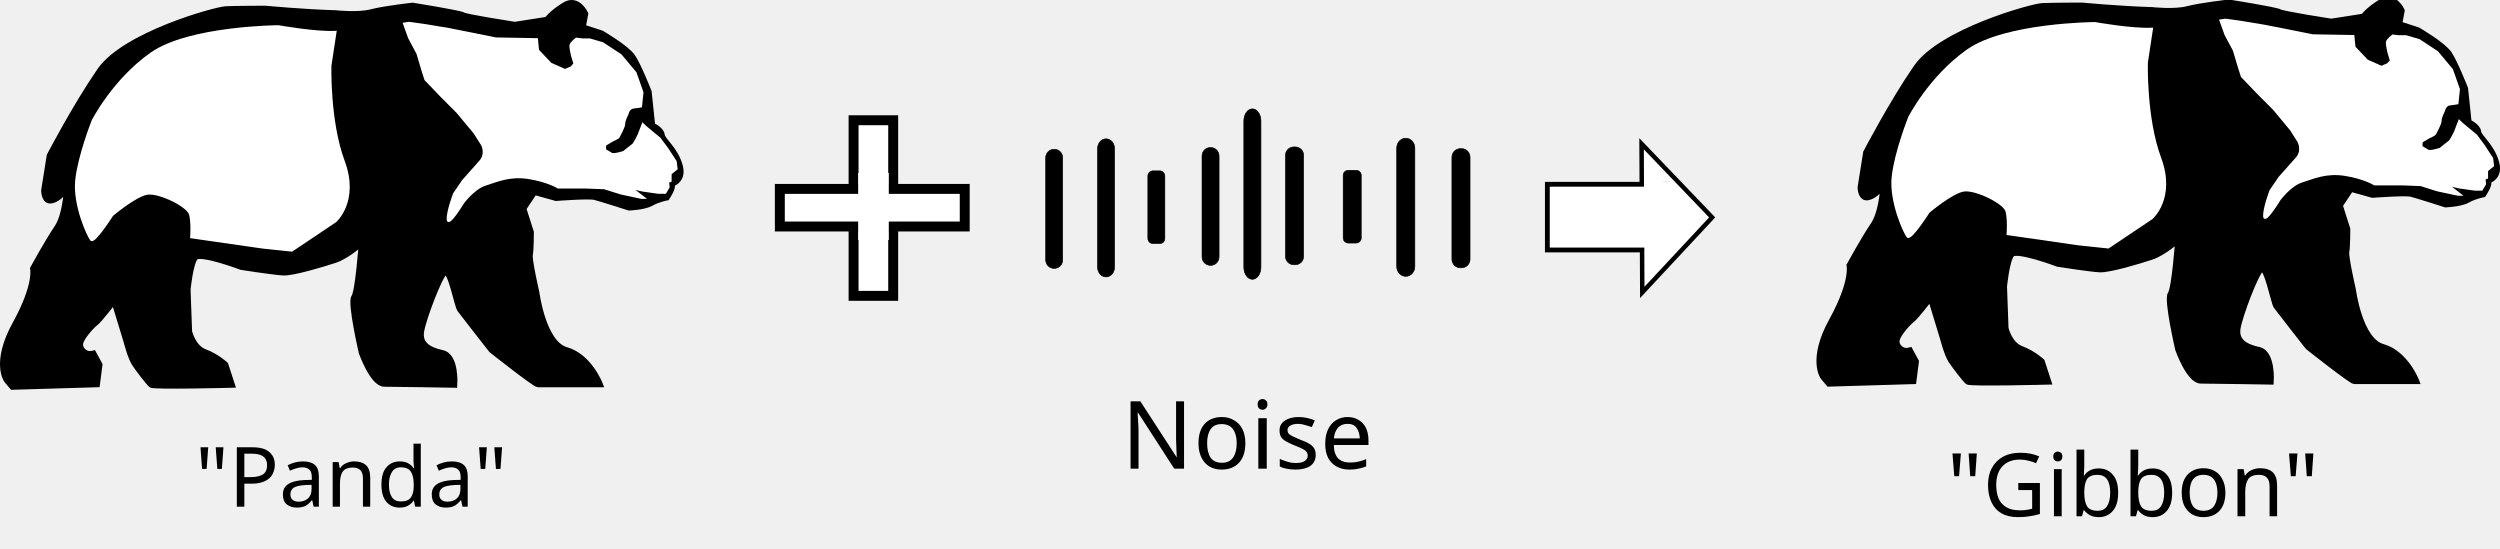
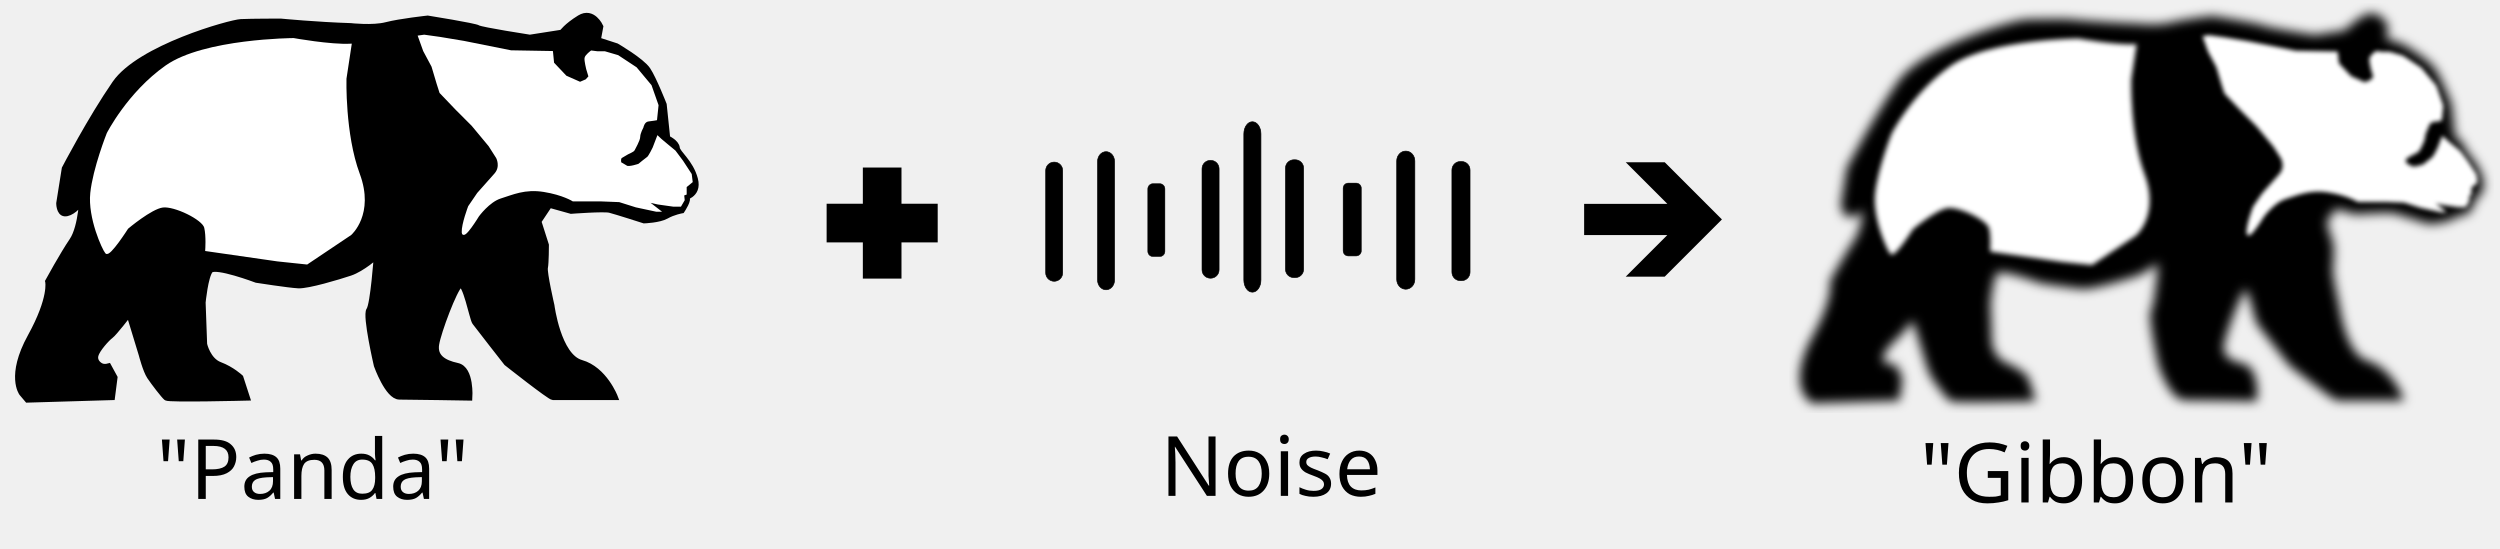
- <svg xmlns="http://www.w3.org/2000/svg" width="171.68mm" height="37.658mm" viewBox="0 0 171.68 37.658" version="1.1" id="svg5">
-   <defs id="defs2" />
+ <svg xmlns="http://www.w3.org/2000/svg" xmlns:xlink="http://www.w3.org/1999/xlink" width="171.68mm" height="37.658mm" viewBox="0 0 171.68 37.658" version="1.1" id="svg5">
+   <defs id="defs2">
+     <symbol id="FirstAid">
+       <path d="m 11.642,3.44 v 3.969 h 3.969 v 4.233 h -3.969 v 3.969 H 7.408 v -3.969 h -3.969 V 7.408 h 3.969 v -3.969 z" style="stroke:none;stroke-width:0.265" id="path2243" />
+     </symbol>
+     <symbol id="RightArrow">
+       <path d="m 16.669,9.525 -5.821,5.821 H 6.879 L 11.113,11.113 H 2.646 V 7.938 H 11.113 L 6.879,3.704 h 3.969 z" style="stroke:none;stroke-width:0.265" id="path3395" />
+     </symbol>
+     <filter style="color-interpolation-filters:sRGB" id="filter14073" x="-0.021" width="1.041" y="-0.029" height="1.057">
+       <feGaussianBlur stdDeviation="0.162" id="feGaussianBlur14075" />
+     </filter>
+     <filter style="color-interpolation-filters:sRGB" id="filter14077" x="-0.022" width="1.044" y="-0.027" height="1.053">
+       <feGaussianBlur stdDeviation="0.171" id="feGaussianBlur14079" />
+     </filter>
+     <filter style="color-interpolation-filters:sRGB" id="filter14081" x="-0.019" width="1.038" y="-0.033" height="1.066">
+       <feGaussianBlur stdDeviation="0.364" id="feGaussianBlur14083" />
+     </filter>
+   </defs>
  <g id="layer1" transform="translate(-8.541312,-8.189694)">
-     <path style="fill:#000000;stroke:#000000;stroke-width:0.408;stroke-linecap:butt;stroke-linejoin:miter;stroke-miterlimit:4;stroke-dasharray:none;stroke-opacity:1" d="m 31.587,9.098 c -2.281,-0.069 -4.805,-0.311 -4.805,-0.311 0,0 -2.005,0 -2.731,0.035 -0.726,0.035 -6.948,1.763 -8.642,4.218 -1.694,2.455 -3.457,5.843 -3.457,5.843 l -0.38,2.386 c 0,0 0,0.657 0.38,0.691 0.38,0.035 1.037,-0.484 1.141,-0.968 0.104,-0.484 0.035,1.867 -0.622,2.835 -0.657,0.968 -1.659,2.801 -1.659,2.801 0,0 0.277,1.106 -1.21,3.803 -1.486,2.697 -0.588,3.872 -0.588,3.872 l 0.38,0.449 5.807,-0.173 0.173,-1.348 -0.415,-0.761 c 0,0 -0.242,0.069 -0.449,0 -0.207,-0.069 -0.553,-0.346 -0.449,-0.761 0.104,-0.415 0.795,-1.176 1.037,-1.348 0.242,-0.173 1.279,-1.521 1.279,-1.521 l 0.864,2.835 c 0,0 0.277,1.072 0.553,1.487 0.277,0.415 0.968,1.314 1.141,1.452 0.173,0.138 5.531,0 5.531,0 l -0.449,-1.383 c 0,0 -0.588,-0.553 -1.417,-0.864 -0.83,-0.311 -1.072,-1.418 -1.072,-1.418 l -0.104,-2.87 c 0,0 0.173,-1.798 0.518,-2.213 0.346,-0.415 3.18,0.657 3.18,0.657 0,0 2.212,0.346 2.869,0.38 0.657,0.035 2.731,-0.588 3.56,-0.864 0.83,-0.277 1.832,-1.176 1.832,-1.176 0,0 -0.242,3.354 -0.518,3.734 -0.277,0.38 0.518,3.803 0.518,3.803 0,0 0.76,2.144 1.555,2.144 0.795,0 4.805,0.069 4.805,0.069 0,0 0.138,-1.971 -0.83,-2.178 -0.968,-0.207 -1.59,-0.622 -1.452,-1.487 0.138,-0.864 1.244,-3.803 1.625,-4.08 0.38,-0.277 0.864,2.316 1.037,2.558 0.173,0.242 2.178,2.801 2.178,2.801 0,0 2.973,2.351 3.18,2.351 0.207,0 4.252,0 4.252,0 0,0 -0.726,-1.902 -2.316,-2.351 -1.59,-0.449 -2.039,-3.941 -2.039,-3.941 0,0 -0.518,-2.247 -0.449,-2.593 0.069,-0.346 0.069,-1.556 0.069,-1.556 l -0.518,-1.625 0.76,-1.141 1.486,0.415 c 0,0 2.247,-0.173 2.662,-0.069 0.415,0.104 2.351,0.726 2.351,0.726 0,0 1.037,-0.035 1.521,-0.311 0.484,-0.277 1.072,-0.38 1.072,-0.38 0,0 0.553,-0.83 0.277,-0.864 -0.277,-0.035 0.933,-0.104 0.622,-1.279 -0.311,-1.176 -1.21,-1.763 -1.244,-2.144 -0.035,-0.38 -0.657,-0.657 -0.657,-0.657 l -0.242,-2.316 c 0,0 -0.691,-1.763 -1.106,-2.386 -0.415,-0.622 -2.143,-1.625 -2.143,-1.625 l -1.279,-0.415 0.173,-0.934 c 0,0 -0.518,-1.141 -1.417,-0.588 -0.899,0.553 -1.21,1.003 -1.21,1.003 l -2.212,0.346 c 0,0 -3.353,-0.519 -3.56,-0.657 -0.207,-0.138 -3.457,-0.657 -3.457,-0.657 0,0 -1.901,0.207 -2.834,0.449 -0.933,0.242 -2.454,0.069 -2.454,0.069 z" id="path1119" />
-     <path style="fill:#ffffff;stroke:#ffffff;stroke-width:0.148px;stroke-linecap:butt;stroke-linejoin:miter;stroke-opacity:1" d="m 31.579,10.383 c -1.375,0.07 -3.912,-0.388 -3.912,-0.388 0,0 -6.133,0.035 -8.741,1.868 -2.608,1.833 -4.018,4.617 -4.018,4.617 0,0 -0.952,2.397 -1.128,4.088 -0.176,1.692 0.811,3.842 1.022,4.088 0.211,0.247 1.445,-1.692 1.445,-1.692 0,0 1.621,-1.375 2.432,-1.48 0.811,-0.106 2.784,0.846 2.925,1.445 0.141,0.599 0.07,1.551 0.07,1.551 l 4.899,0.705 2.009,0.211 2.996,-2.009 c 0,0 1.586,-1.375 0.564,-4.124 -1.022,-2.749 -0.916,-6.555 -0.916,-6.555 z" id="path2765" />
-     <path style="fill:#ffffff;stroke:#ffffff;stroke-width:0.148px;stroke-linecap:butt;stroke-linejoin:miter;stroke-opacity:1" d="m 47.996,12.569 -0.162,-0.536 c 0,0 -0.137,-0.561 -0.112,-0.735 0.025,-0.174 0.399,-0.449 0.399,-0.449 l 0.399,0.05 h 0.511 l 0.897,0.262 1.246,0.822 1.009,1.209 0.474,1.346 -0.1,0.959 c 0,0 -0.187,0.037 -0.523,0.075 -0.336,0.037 -0.411,0.461 -0.411,0.461 0,0 -0.224,0.411 -0.224,0.66 0,0.249 -0.349,0.822 -0.374,0.897 -0.025,0.075 -0.424,0.249 -0.424,0.249 0,0 -0.274,0.162 -0.424,0.249 -0.15,0.087 -0.075,0.411 -0.075,0.411 0,0 0.249,0.137 0.424,0.249 0.174,0.112 0.86,-0.125 0.86,-0.125 0,0 0.498,-0.411 0.611,-0.486 0.112,-0.075 0.399,-0.673 0.399,-0.673 l 0.287,-0.748 0.199,0.187 0.461,0.386 0.498,0.411 0.511,0.685 0.586,0.897 0.062,0.498 -0.411,0.336 v 0.498 l -0.174,0.062 0.037,0.361 -0.224,0.386 h -0.486 l -1.059,-0.15 -0.872,-0.199 0.386,0.262 0.561,0.436 h -0.174 l -1.396,-0.299 -1.146,-0.361 -1.271,-0.05 h -1.906 c 0,0 -0.685,-0.436 -2.006,-0.648 -1.321,-0.212 -2.168,0.199 -2.978,0.449 -0.81,0.249 -1.545,1.259 -1.545,1.259 0,0 -1.022,1.682 -1.047,1.134 -0.025,-0.548 0.436,-1.757 0.436,-1.757 l 0.611,-0.897 c 0,0 0.723,-0.81 1.184,-1.333 0.461,-0.523 0.125,-1.146 0.125,-1.146 l -0.523,-0.822 -1.171,-1.408 -1.072,-1.072 -1.121,-1.171 -0.199,-0.623 -0.349,-1.171 -0.573,-1.072 -0.349,-0.972 0.349,-0.05 1.072,0.15 1.645,0.274 3.24,0.648 2.816,0.05 0.075,0.76 0.872,0.922 0.984,0.436 0.436,-0.187 z" id="path4167" />
-     <path style="fill:#000000;stroke:#000000;stroke-width:0.408;stroke-linecap:butt;stroke-linejoin:miter;stroke-miterlimit:4;stroke-dasharray:none;stroke-opacity:1" d="m 156.326,8.882 c -2.281,-0.069 -4.805,-0.311 -4.805,-0.311 0,0 -2.005,0 -2.731,0.035 -0.726,0.035 -6.948,1.763 -8.642,4.218 -1.694,2.455 -3.457,5.843 -3.457,5.843 l -0.38,2.386 c 0,0 0,0.657 0.38,0.691 0.38,0.035 1.037,-0.484 1.141,-0.968 0.104,-0.484 0.035,1.867 -0.622,2.835 -0.657,0.968 -1.659,2.801 -1.659,2.801 0,0 0.277,1.106 -1.21,3.803 -1.486,2.697 -0.588,3.872 -0.588,3.872 l 0.38,0.449 5.807,-0.173 0.173,-1.348 -0.415,-0.761 c 0,0 -0.242,0.069 -0.449,0 -0.207,-0.069 -0.553,-0.346 -0.449,-0.761 0.104,-0.415 0.795,-1.176 1.037,-1.348 0.242,-0.173 1.279,-1.521 1.279,-1.521 l 0.864,2.835 c 0,0 0.277,1.072 0.553,1.487 0.277,0.415 0.968,1.314 1.141,1.452 0.173,0.138 5.531,0 5.531,0 l -0.449,-1.383 c 0,0 -0.588,-0.553 -1.417,-0.864 -0.83,-0.311 -1.072,-1.418 -1.072,-1.418 l -0.104,-2.87 c 0,0 0.173,-1.798 0.518,-2.213 0.346,-0.415 3.18,0.657 3.18,0.657 0,0 2.212,0.346 2.869,0.38 0.657,0.035 2.731,-0.588 3.56,-0.864 0.83,-0.277 1.832,-1.176 1.832,-1.176 0,0 -0.242,3.354 -0.518,3.734 -0.277,0.38 0.518,3.803 0.518,3.803 0,0 0.76,2.144 1.555,2.144 0.795,0 4.805,0.069 4.805,0.069 0,0 0.138,-1.971 -0.83,-2.178 -0.968,-0.207 -1.59,-0.622 -1.452,-1.487 0.138,-0.864 1.244,-3.803 1.625,-4.08 0.38,-0.277 0.864,2.316 1.037,2.558 0.173,0.242 2.178,2.801 2.178,2.801 0,0 2.973,2.351 3.18,2.351 0.207,0 4.252,0 4.252,0 0,0 -0.726,-1.902 -2.316,-2.351 -1.59,-0.449 -2.039,-3.941 -2.039,-3.941 0,0 -0.518,-2.247 -0.449,-2.593 0.069,-0.346 0.069,-1.556 0.069,-1.556 l -0.518,-1.625 0.76,-1.141 1.486,0.415 c 0,0 2.247,-0.173 2.662,-0.069 0.415,0.104 2.351,0.726 2.351,0.726 0,0 1.037,-0.035 1.521,-0.311 0.484,-0.277 1.072,-0.38 1.072,-0.38 0,0 0.553,-0.83 0.277,-0.864 -0.277,-0.035 0.933,-0.104 0.622,-1.279 -0.311,-1.176 -1.21,-1.763 -1.244,-2.144 -0.035,-0.38 -0.657,-0.657 -0.657,-0.657 l -0.242,-2.316 c 0,0 -0.691,-1.763 -1.106,-2.386 -0.415,-0.622 -2.143,-1.625 -2.143,-1.625 l -1.279,-0.415 0.173,-0.934 c 0,0 -0.518,-1.141 -1.417,-0.588 -0.899,0.553 -1.21,1.003 -1.21,1.003 l -2.212,0.346 c 0,0 -3.353,-0.519 -3.56,-0.657 -0.207,-0.138 -3.457,-0.657 -3.457,-0.657 0,0 -1.901,0.207 -2.834,0.449 -0.933,0.242 -2.454,0.069 -2.454,0.069 z" id="path1119-1" />
-     <path style="fill:#ffffff;stroke:#ffffff;stroke-width:0.148px;stroke-linecap:butt;stroke-linejoin:miter;stroke-opacity:1" d="m 156.318,10.166 c -1.375,0.07 -3.912,-0.388 -3.912,-0.388 0,0 -6.133,0.035 -8.741,1.868 -2.608,1.833 -4.018,4.617 -4.018,4.617 0,0 -0.952,2.397 -1.128,4.088 -0.176,1.692 0.811,3.842 1.022,4.088 0.211,0.247 1.445,-1.692 1.445,-1.692 0,0 1.621,-1.375 2.432,-1.48 0.811,-0.106 2.784,0.846 2.925,1.445 0.141,0.599 0.07,1.551 0.07,1.551 l 4.899,0.705 2.009,0.211 2.996,-2.009 c 0,0 1.586,-1.375 0.564,-4.124 -1.022,-2.749 -0.916,-6.555 -0.916,-6.555 z" id="path2765-1" />
-     <path style="fill:#ffffff;stroke:#ffffff;stroke-width:0.148px;stroke-linecap:butt;stroke-linejoin:miter;stroke-opacity:1" d="m 172.735,12.353 -0.162,-0.536 c 0,0 -0.137,-0.561 -0.112,-0.735 0.025,-0.174 0.399,-0.449 0.399,-0.449 l 0.399,0.05 h 0.511 l 0.897,0.262 1.246,0.822 1.009,1.209 0.474,1.346 -0.1,0.959 c 0,0 -0.187,0.037 -0.523,0.075 -0.336,0.037 -0.411,0.461 -0.411,0.461 0,0 -0.224,0.411 -0.224,0.66 0,0.249 -0.349,0.822 -0.374,0.897 -0.025,0.075 -0.424,0.249 -0.424,0.249 0,0 -0.274,0.162 -0.424,0.249 -0.15,0.087 -0.075,0.411 -0.075,0.411 0,0 0.249,0.137 0.424,0.249 0.174,0.112 0.86,-0.125 0.86,-0.125 0,0 0.498,-0.411 0.611,-0.486 0.112,-0.075 0.399,-0.673 0.399,-0.673 l 0.287,-0.748 0.199,0.187 0.461,0.386 0.498,0.411 0.511,0.685 0.586,0.897 0.062,0.498 -0.411,0.336 v 0.498 l -0.174,0.062 0.037,0.361 -0.224,0.386 h -0.486 l -1.059,-0.15 -0.872,-0.199 0.386,0.262 0.561,0.436 h -0.174 l -1.396,-0.299 -1.146,-0.361 -1.271,-0.05 h -1.906 c 0,0 -0.685,-0.436 -2.006,-0.648 -1.321,-0.212 -2.168,0.199 -2.978,0.449 -0.81,0.249 -1.545,1.259 -1.545,1.259 0,0 -1.022,1.682 -1.047,1.134 -0.025,-0.548 0.436,-1.757 0.436,-1.757 l 0.611,-0.897 c 0,0 0.723,-0.81 1.184,-1.333 0.461,-0.523 0.125,-1.146 0.125,-1.146 l -0.523,-0.822 -1.171,-1.408 -1.072,-1.072 -1.121,-1.171 -0.199,-0.623 -0.349,-1.171 -0.573,-1.072 -0.349,-0.972 0.349,-0.05 1.072,0.15 1.645,0.274 3.24,0.648 2.816,0.05 0.075,0.76 0.872,0.922 0.984,0.436 0.436,-0.187 z" id="path4167-1" />
-     <rect style="display:inline;fill:#ffffff;fill-opacity:1;stroke:#000000;stroke-width:0.682;stroke-miterlimit:4;stroke-dasharray:none;stroke-opacity:1" id="rect71691" width="2.721" height="12.059" x="67.158" y="16.447" />
-     <rect style="display:inline;fill:#ffffff;fill-opacity:1;stroke:#000000;stroke-width:0.682;stroke-miterlimit:4;stroke-dasharray:none;stroke-opacity:1" id="rect71691-5" width="2.584" height="12.697" x="21.16" y="-74.791" transform="rotate(90)" />
-     <rect style="display:inline;fill:#ffffff;fill-opacity:1;stroke:#ffffff;stroke-width:0.204;stroke-miterlimit:4;stroke-dasharray:none;stroke-opacity:1" id="rect71817" width="1.899" height="4.394" x="67.575" y="20.172" />
-     <rect style="fill:#000000;stroke:#000000;stroke-width:0.043" id="rect32636" width="1.168" height="9.484" x="83.912" y="17.723" ry="0.677" />
-     <rect style="fill:#000000;stroke:#000000;stroke-width:0.031" id="rect32636-2" width="1.174" height="5.005" x="87.364" y="19.919" ry="0.358" />
-     <rect style="fill:#000000;stroke:#000000;stroke-width:0.04" id="rect32636-4" width="1.172" height="8.093" x="91.086" y="18.319" ry="0.578" />
-     <rect style="fill:#000000;stroke:#000000;stroke-width:0.048" id="rect32636-4-3" width="1.17" height="11.699" x="93.96" y="15.668" ry="0.836" />
-     <rect style="fill:#000000;stroke:#000000;stroke-width:0.04" id="rect32636-8" width="1.169" height="8.186" x="80.35" y="18.437" ry="0.585" />
-     <rect style="fill:#000000;stroke:#000000;stroke-width:0.045" id="rect32636-0" width="1.243" height="9.483" x="-105.7" y="17.682" ry="0.677" transform="scale(-1,1)" />
-     <rect style="fill:#000000;stroke:#000000;stroke-width:0.032" id="rect32636-2-3" width="1.25" height="5.005" x="-102.026" y="19.878" ry="0.357" transform="scale(-1,1)" />
-     <rect style="fill:#000000;stroke:#000000;stroke-width:0.041" id="rect32636-4-5" width="1.248" height="8.092" x="-98.064" y="18.278" ry="0.578" transform="scale(-1,1)" />
-     <rect style="fill:#000000;stroke:#000000;stroke-width:0.041" id="rect32636-8-8" width="1.245" height="8.185" x="-109.492" y="18.396" ry="0.585" transform="scale(-1,1)" />
-     <g id="g55962" transform="matrix(0.207968,0,0,0.207968,98.95346,2.740387)" style="display:inline">
-       <g id="g55543">
-         <path id="rect36184" style="fill:#ffffff;fill-opacity:1;stroke:#000000;stroke-width:1.476" d="m 107.317,73.673 v 0 l 23.31,24.32 -23.083,24.764 z" />
-         <rect style="fill:#ffffff;fill-opacity:1;stroke:#000000;stroke-width:1.587;stroke-miterlimit:4;stroke-dasharray:none;stroke-opacity:1" id="rect37778" width="39.688" height="21.696" x="76.2" y="87.048" />
-       </g>
-       <rect style="fill:#ffffff;fill-opacity:1;stroke:#ffffff;stroke-width:1.092;stroke-opacity:1" id="rect55808" width="5.064" height="23.035" x="108.779" y="86.19" />
-       <rect style="fill:#ffffff;fill-opacity:1;stroke:#ffffff;stroke-width:1.071;stroke-opacity:1" id="rect55808-3" width="5.085" height="22.074" x="108.658" y="84.823" />
-       <rect style="fill:#ffffff;fill-opacity:1;stroke:#ffffff;stroke-width:1.091;stroke-opacity:1" id="rect55808-3-8" width="5.085" height="22.911" x="112.353" y="86.699" />
-     </g>
-     <text xml:space="preserve" style="font-style:normal;font-weight:normal;font-size:6.486px;line-height:1.25;font-family:sans-serif;fill:#000000;fill-opacity:1;stroke:none;stroke-width:0.162" x="85.554" y="40.376" id="text36043">
-       <tspan id="tspan36041" style="stroke-width:0.162" x="85.554" y="40.376">Noise</tspan>
+     <path style="fill:#000000;stroke:#000000;stroke-width:0.408;stroke-linecap:butt;stroke-linejoin:miter;stroke-miterlimit:4;stroke-dasharray:none;stroke-opacity:1" d="m 32.621,9.981 c -2.281,-0.069 -4.805,-0.311 -4.805,-0.311 0,0 -2.005,0 -2.731,0.035 -0.726,0.035 -6.948,1.763 -8.642,4.218 -1.694,2.455 -3.457,5.843 -3.457,5.843 l -0.38,2.386 c 0,0 0,0.657 0.38,0.691 0.38,0.035 1.037,-0.484 1.141,-0.968 0.104,-0.484 0.035,1.867 -0.622,2.835 -0.657,0.968 -1.659,2.801 -1.659,2.801 0,0 0.277,1.106 -1.21,3.803 -1.486,2.697 -0.588,3.872 -0.588,3.872 l 0.38,0.449 5.807,-0.173 0.173,-1.348 -0.415,-0.761 c 0,0 -0.242,0.069 -0.449,0 -0.207,-0.069 -0.553,-0.346 -0.449,-0.761 0.104,-0.415 0.795,-1.176 1.037,-1.348 0.242,-0.173 1.279,-1.521 1.279,-1.521 l 0.864,2.835 c 0,0 0.277,1.072 0.553,1.487 0.277,0.415 0.968,1.314 1.141,1.452 0.173,0.138 5.531,0 5.531,0 l -0.449,-1.383 c 0,0 -0.588,-0.553 -1.417,-0.864 -0.83,-0.311 -1.072,-1.418 -1.072,-1.418 l -0.104,-2.87 c 0,0 0.173,-1.798 0.518,-2.213 0.346,-0.415 3.18,0.657 3.18,0.657 0,0 2.212,0.346 2.869,0.38 0.657,0.035 2.731,-0.588 3.56,-0.864 0.83,-0.277 1.832,-1.176 1.832,-1.176 0,0 -0.242,3.354 -0.518,3.734 -0.277,0.38 0.518,3.803 0.518,3.803 0,0 0.76,2.144 1.555,2.144 0.795,0 4.805,0.069 4.805,0.069 0,0 0.138,-1.971 -0.83,-2.178 -0.968,-0.207 -1.59,-0.622 -1.452,-1.487 0.138,-0.864 1.244,-3.803 1.625,-4.08 0.38,-0.277 0.864,2.316 1.037,2.558 0.173,0.242 2.178,2.801 2.178,2.801 0,0 2.973,2.351 3.18,2.351 0.207,0 4.252,0 4.252,0 0,0 -0.726,-1.902 -2.316,-2.351 -1.59,-0.449 -2.039,-3.941 -2.039,-3.941 0,0 -0.518,-2.247 -0.449,-2.593 0.069,-0.346 0.069,-1.556 0.069,-1.556 l -0.518,-1.625 0.76,-1.141 1.486,0.415 c 0,0 2.247,-0.173 2.662,-0.069 0.415,0.104 2.351,0.726 2.351,0.726 0,0 1.037,-0.035 1.521,-0.311 0.484,-0.277 1.072,-0.38 1.072,-0.38 0,0 0.553,-0.83 0.277,-0.864 -0.277,-0.035 0.933,-0.104 0.622,-1.279 -0.311,-1.176 -1.21,-1.763 -1.244,-2.144 -0.035,-0.38 -0.657,-0.657 -0.657,-0.657 l -0.242,-2.316 c 0,0 -0.691,-1.763 -1.106,-2.386 -0.415,-0.622 -2.143,-1.625 -2.143,-1.625 l -1.279,-0.415 0.173,-0.934 c 0,0 -0.518,-1.141 -1.417,-0.588 C 47.45,9.981 47.139,10.431 47.139,10.431 l -2.212,0.346 c 0,0 -3.353,-0.519 -3.56,-0.657 -0.207,-0.138 -3.457,-0.657 -3.457,-0.657 0,0 -1.901,0.207 -2.834,0.449 -0.933,0.242 -2.454,0.069 -2.454,0.069 z" id="path1119" />
+     <path style="fill:#ffffff;stroke:#ffffff;stroke-width:0.148px;stroke-linecap:butt;stroke-linejoin:miter;stroke-opacity:1" d="m 32.613,11.266 c -1.375,0.07 -3.912,-0.388 -3.912,-0.388 0,0 -6.133,0.035 -8.741,1.868 -2.608,1.833 -4.018,4.617 -4.018,4.617 0,0 -0.952,2.397 -1.128,4.088 -0.176,1.692 0.811,3.842 1.022,4.088 0.211,0.247 1.445,-1.692 1.445,-1.692 0,0 1.621,-1.375 2.432,-1.48 0.811,-0.106 2.784,0.846 2.925,1.445 0.141,0.599 0.07,1.551 0.07,1.551 l 4.899,0.705 2.009,0.211 2.996,-2.009 c 0,0 1.586,-1.375 0.564,-4.124 -1.022,-2.749 -0.916,-6.555 -0.916,-6.555 z" id="path2765" />
+     <path style="fill:#ffffff;stroke:#ffffff;stroke-width:0.148px;stroke-linecap:butt;stroke-linejoin:miter;stroke-opacity:1" d="m 49.03,13.453 -0.162,-0.536 c 0,0 -0.137,-0.561 -0.112,-0.735 0.025,-0.174 0.399,-0.449 0.399,-0.449 l 0.399,0.05 h 0.511 l 0.897,0.262 1.246,0.822 1.009,1.209 0.474,1.346 -0.1,0.959 c 0,0 -0.187,0.037 -0.523,0.075 -0.336,0.037 -0.411,0.461 -0.411,0.461 0,0 -0.224,0.411 -0.224,0.66 0,0.249 -0.349,0.822 -0.374,0.897 -0.025,0.075 -0.424,0.249 -0.424,0.249 0,0 -0.274,0.162 -0.424,0.249 -0.15,0.087 -0.075,0.411 -0.075,0.411 0,0 0.249,0.137 0.424,0.249 0.174,0.112 0.86,-0.125 0.86,-0.125 0,0 0.498,-0.411 0.611,-0.486 0.112,-0.075 0.399,-0.673 0.399,-0.673 l 0.287,-0.748 0.199,0.187 0.461,0.386 0.498,0.411 0.511,0.685 0.586,0.897 0.062,0.498 -0.411,0.336 v 0.498 l -0.174,0.062 0.037,0.361 -0.224,0.386 h -0.486 l -1.059,-0.15 -0.872,-0.199 0.386,0.262 0.561,0.436 h -0.174 l -1.396,-0.299 -1.146,-0.361 -1.271,-0.05 h -1.906 c 0,0 -0.685,-0.436 -2.006,-0.648 -1.321,-0.212 -2.168,0.199 -2.978,0.449 -0.81,0.249 -1.545,1.259 -1.545,1.259 0,0 -1.022,1.682 -1.047,1.134 -0.025,-0.548 0.436,-1.757 0.436,-1.757 l 0.611,-0.897 c 0,0 0.723,-0.81 1.184,-1.333 0.461,-0.523 0.125,-1.146 0.125,-1.146 l -0.523,-0.822 -1.171,-1.408 -1.072,-1.072 -1.121,-1.171 -0.199,-0.623 -0.349,-1.171 -0.573,-1.072 -0.349,-0.972 0.349,-0.05 1.072,0.15 1.645,0.274 3.24,0.648 2.816,0.05 0.075,0.76 0.872,0.922 0.984,0.436 0.436,-0.187 z" id="path4167" />
+     <path style="fill:#000000;stroke:#000000;stroke-width:0.408;stroke-linecap:butt;stroke-linejoin:miter;stroke-miterlimit:4;stroke-dasharray:none;stroke-opacity:1;filter:url(#filter14081)" d="m 155.19,10.018 c -2.281,-0.069 -4.805,-0.311 -4.805,-0.311 0,0 -2.005,0 -2.731,0.035 -0.726,0.035 -6.948,1.763 -8.642,4.218 -1.694,2.455 -3.457,5.843 -3.457,5.843 l -0.38,2.386 c 0,0 0,0.657 0.38,0.691 0.38,0.035 1.037,-0.484 1.141,-0.968 0.104,-0.484 0.035,1.867 -0.622,2.835 -0.657,0.968 -1.659,2.801 -1.659,2.801 0,0 0.277,1.106 -1.21,3.803 -1.486,2.697 -0.588,3.872 -0.588,3.872 l 0.38,0.449 5.807,-0.173 0.173,-1.348 -0.415,-0.761 c 0,0 -0.242,0.069 -0.449,0 -0.207,-0.069 -0.553,-0.346 -0.449,-0.761 0.104,-0.415 0.795,-1.176 1.037,-1.348 0.242,-0.173 1.279,-1.521 1.279,-1.521 l 0.864,2.835 c 0,0 0.277,1.072 0.553,1.487 0.277,0.415 0.968,1.314 1.141,1.452 0.173,0.138 5.531,0 5.531,0 l -0.449,-1.383 c 0,0 -0.588,-0.553 -1.417,-0.864 -0.83,-0.311 -1.072,-1.418 -1.072,-1.418 l -0.104,-2.87 c 0,0 0.173,-1.798 0.518,-2.213 0.346,-0.415 3.18,0.657 3.18,0.657 0,0 2.212,0.346 2.869,0.38 0.657,0.035 2.731,-0.588 3.56,-0.864 0.83,-0.277 1.832,-1.176 1.832,-1.176 0,0 -0.242,3.354 -0.518,3.734 -0.277,0.38 0.518,3.803 0.518,3.803 0,0 0.76,2.144 1.555,2.144 0.795,0 4.805,0.069 4.805,0.069 0,0 0.138,-1.971 -0.83,-2.178 -0.968,-0.207 -1.59,-0.622 -1.452,-1.487 0.138,-0.864 1.244,-3.803 1.625,-4.08 0.38,-0.277 0.864,2.316 1.037,2.558 0.173,0.242 2.178,2.801 2.178,2.801 0,0 2.973,2.351 3.18,2.351 0.207,0 4.252,0 4.252,0 0,0 -0.726,-1.902 -2.316,-2.351 -1.59,-0.449 -2.039,-3.941 -2.039,-3.941 0,0 -0.518,-2.247 -0.449,-2.593 0.069,-0.346 0.069,-1.556 0.069,-1.556 l -0.518,-1.625 0.76,-1.141 1.486,0.415 c 0,0 2.247,-0.173 2.662,-0.069 0.415,0.104 2.351,0.726 2.351,0.726 0,0 1.037,-0.035 1.521,-0.311 0.484,-0.277 1.072,-0.38 1.072,-0.38 0,0 0.553,-0.83 0.277,-0.864 -0.277,-0.035 0.933,-0.104 0.622,-1.279 -0.311,-1.176 -1.21,-1.763 -1.244,-2.144 -0.035,-0.38 -0.657,-0.657 -0.657,-0.657 l -0.242,-2.316 c 0,0 -0.691,-1.763 -1.106,-2.386 -0.415,-0.622 -2.143,-1.625 -2.143,-1.625 l -1.279,-0.415 0.173,-0.934 c 0,0 -0.518,-1.141 -1.417,-0.588 -0.899,0.553 -1.21,1.003 -1.21,1.003 l -2.212,0.346 c 0,0 -3.353,-0.519 -3.56,-0.657 -0.207,-0.138 -3.457,-0.657 -3.457,-0.657 0,0 -1.901,0.207 -2.834,0.449 -0.933,0.242 -2.454,0.069 -2.454,0.069 z" id="path1119-1" />
+     <path style="fill:#ffffff;stroke:#ffffff;stroke-width:0.148px;stroke-linecap:butt;stroke-linejoin:miter;stroke-opacity:1;filter:url(#filter14077)" d="m 155.182,11.302 c -1.375,0.07 -3.912,-0.388 -3.912,-0.388 0,0 -6.133,0.035 -8.741,1.868 -2.608,1.833 -4.018,4.617 -4.018,4.617 0,0 -0.952,2.397 -1.128,4.088 -0.176,1.692 0.811,3.842 1.022,4.088 0.211,0.247 1.445,-1.692 1.445,-1.692 0,0 1.621,-1.375 2.432,-1.48 0.811,-0.106 2.784,0.846 2.925,1.445 0.141,0.599 0.07,1.551 0.07,1.551 l 4.899,0.705 2.009,0.211 2.996,-2.009 c 0,0 1.586,-1.375 0.564,-4.124 -1.022,-2.749 -0.916,-6.555 -0.916,-6.555 z" id="path2765-1" />
+     <path style="fill:#ffffff;stroke:#ffffff;stroke-width:0.148px;stroke-linecap:butt;stroke-linejoin:miter;stroke-opacity:1;filter:url(#filter14073)" d="m 171.599,13.489 -0.162,-0.536 c 0,0 -0.137,-0.561 -0.112,-0.735 0.025,-0.174 0.399,-0.449 0.399,-0.449 l 0.399,0.05 h 0.511 l 0.897,0.262 1.246,0.822 1.009,1.209 0.474,1.346 -0.1,0.959 c 0,0 -0.187,0.037 -0.523,0.075 -0.336,0.037 -0.411,0.461 -0.411,0.461 0,0 -0.224,0.411 -0.224,0.66 0,0.249 -0.349,0.822 -0.374,0.897 -0.025,0.075 -0.424,0.249 -0.424,0.249 0,0 -0.274,0.162 -0.424,0.249 -0.15,0.087 -0.075,0.411 -0.075,0.411 0,0 0.249,0.137 0.424,0.249 0.174,0.112 0.86,-0.125 0.86,-0.125 0,0 0.498,-0.411 0.611,-0.486 0.112,-0.075 0.399,-0.673 0.399,-0.673 l 0.287,-0.748 0.199,0.187 0.461,0.386 0.498,0.411 0.511,0.685 0.586,0.897 0.062,0.498 -0.411,0.336 v 0.498 l -0.174,0.062 0.037,0.361 -0.224,0.386 h -0.486 l -1.059,-0.15 -0.872,-0.199 0.386,0.262 0.561,0.436 h -0.174 l -1.396,-0.299 -1.146,-0.361 -1.271,-0.05 h -1.906 c 0,0 -0.685,-0.436 -2.006,-0.648 -1.321,-0.212 -2.168,0.199 -2.978,0.449 -0.81,0.249 -1.545,1.259 -1.545,1.259 0,0 -1.022,1.682 -1.047,1.134 -0.025,-0.548 0.436,-1.757 0.436,-1.757 l 0.611,-0.897 c 0,0 0.723,-0.81 1.184,-1.333 0.461,-0.523 0.125,-1.146 0.125,-1.146 l -0.523,-0.822 -1.171,-1.408 -1.072,-1.072 -1.121,-1.171 -0.199,-0.623 -0.349,-1.171 -0.573,-1.072 -0.349,-0.972 0.349,-0.05 1.072,0.15 1.645,0.274 3.24,0.648 2.816,0.05 0.075,0.76 0.872,0.922 0.984,0.436 0.436,-0.187 z" id="path4167-1" />
+     <rect style="fill:#000000;stroke:#000000;stroke-width:0.043" id="rect32636" width="1.168" height="9.484" x="83.912" y="18.606" ry="0.677" />
+     <rect style="fill:#000000;stroke:#000000;stroke-width:0.031" id="rect32636-2" width="1.174" height="5.005" x="87.364" y="20.803" ry="0.358" />
+     <rect style="fill:#000000;stroke:#000000;stroke-width:0.04" id="rect32636-4" width="1.172" height="8.093" x="91.086" y="19.202" ry="0.578" />
+     <rect style="fill:#000000;stroke:#000000;stroke-width:0.048" id="rect32636-4-3" width="1.17" height="11.699" x="93.96" y="16.552" ry="0.836" />
+     <rect style="fill:#000000;stroke:#000000;stroke-width:0.04" id="rect32636-8" width="1.169" height="8.186" x="80.35" y="19.32" ry="0.585" />
+     <rect style="fill:#000000;stroke:#000000;stroke-width:0.045" id="rect32636-0" width="1.243" height="9.483" x="-105.7" y="18.566" ry="0.677" transform="scale(-1,1)" />
+     <rect style="fill:#000000;stroke:#000000;stroke-width:0.032" id="rect32636-2-3" width="1.25" height="5.005" x="-102.026" y="20.762" ry="0.357" transform="scale(-1,1)" />
+     <rect style="fill:#000000;stroke:#000000;stroke-width:0.041" id="rect32636-4-5" width="1.248" height="8.092" x="-98.064" y="19.162" ry="0.578" transform="scale(-1,1)" />
+     <rect style="fill:#000000;stroke:#000000;stroke-width:0.041" id="rect32636-8-8" width="1.245" height="8.185" x="-109.492" y="19.28" ry="0.585" transform="scale(-1,1)" />
+     <text xml:space="preserve" style="font-style:normal;font-weight:normal;font-size:5.697px;line-height:1.25;font-family:sans-serif;fill:#000000;fill-opacity:1;stroke:none;stroke-width:0.142" x="19.287" y="42.456" id="text7745">
+       <tspan id="tspan7743" style="stroke-width:0.142" x="19.287" y="42.456">"Panda"</tspan>
    </text>
-     <text xml:space="preserve" style="font-style:normal;font-weight:normal;font-size:5.697px;line-height:1.25;font-family:sans-serif;fill:#000000;fill-opacity:1;stroke:none;stroke-width:0.142" x="21.933" y="42.985" id="text7745">
-       <tspan id="tspan7743" style="stroke-width:0.142" x="21.933" y="42.985">"Panda"</tspan>
+     <text xml:space="preserve" style="font-style:normal;font-weight:normal;font-size:5.697px;line-height:1.25;font-family:sans-serif;fill:#000000;fill-opacity:1;stroke:none;stroke-width:0.142" x="140.394" y="42.695" id="text7745-3">
+       <tspan id="tspan7743-6" style="stroke-width:0.142" x="140.394" y="42.695">"Gibbon"</tspan>
    </text>
-     <text xml:space="preserve" style="font-style:normal;font-weight:normal;font-size:6.023px;line-height:1.25;font-family:sans-serif;fill:#000000;fill-opacity:1;stroke:none;stroke-width:0.151" x="142.232" y="43.64" id="text10157">
-       <tspan id="tspan10155" style="stroke-width:0.151" x="142.232" y="43.64">"Gibbon"</tspan>
+     <text xml:space="preserve" style="font-style:normal;font-weight:normal;font-size:5.697px;line-height:1.25;font-family:sans-serif;fill:#000000;fill-opacity:1;stroke:none;stroke-width:0.142" x="88.235" y="42.244" id="text7745-7">
+       <tspan id="tspan7743-5" style="stroke-width:0.142" x="88.235" y="42.244">Noise</tspan>
    </text>
+     <use id="use10402" transform="matrix(0.6266894,0,0,0.6266894,63.15211,17.53953)" style="fill:#000000;stroke:#000000" xlink:href="#FirstAid" x="0" y="0" width="100%" height="100%" />
+     <use id="use10427" transform="matrix(0.6747673,0,0,0.6747673,115.5414,16.83205)" style="fill:#000000;stroke:#000000" xlink:href="#RightArrow" x="0" y="0" width="100%" height="100%" />
  </g>
</svg>
